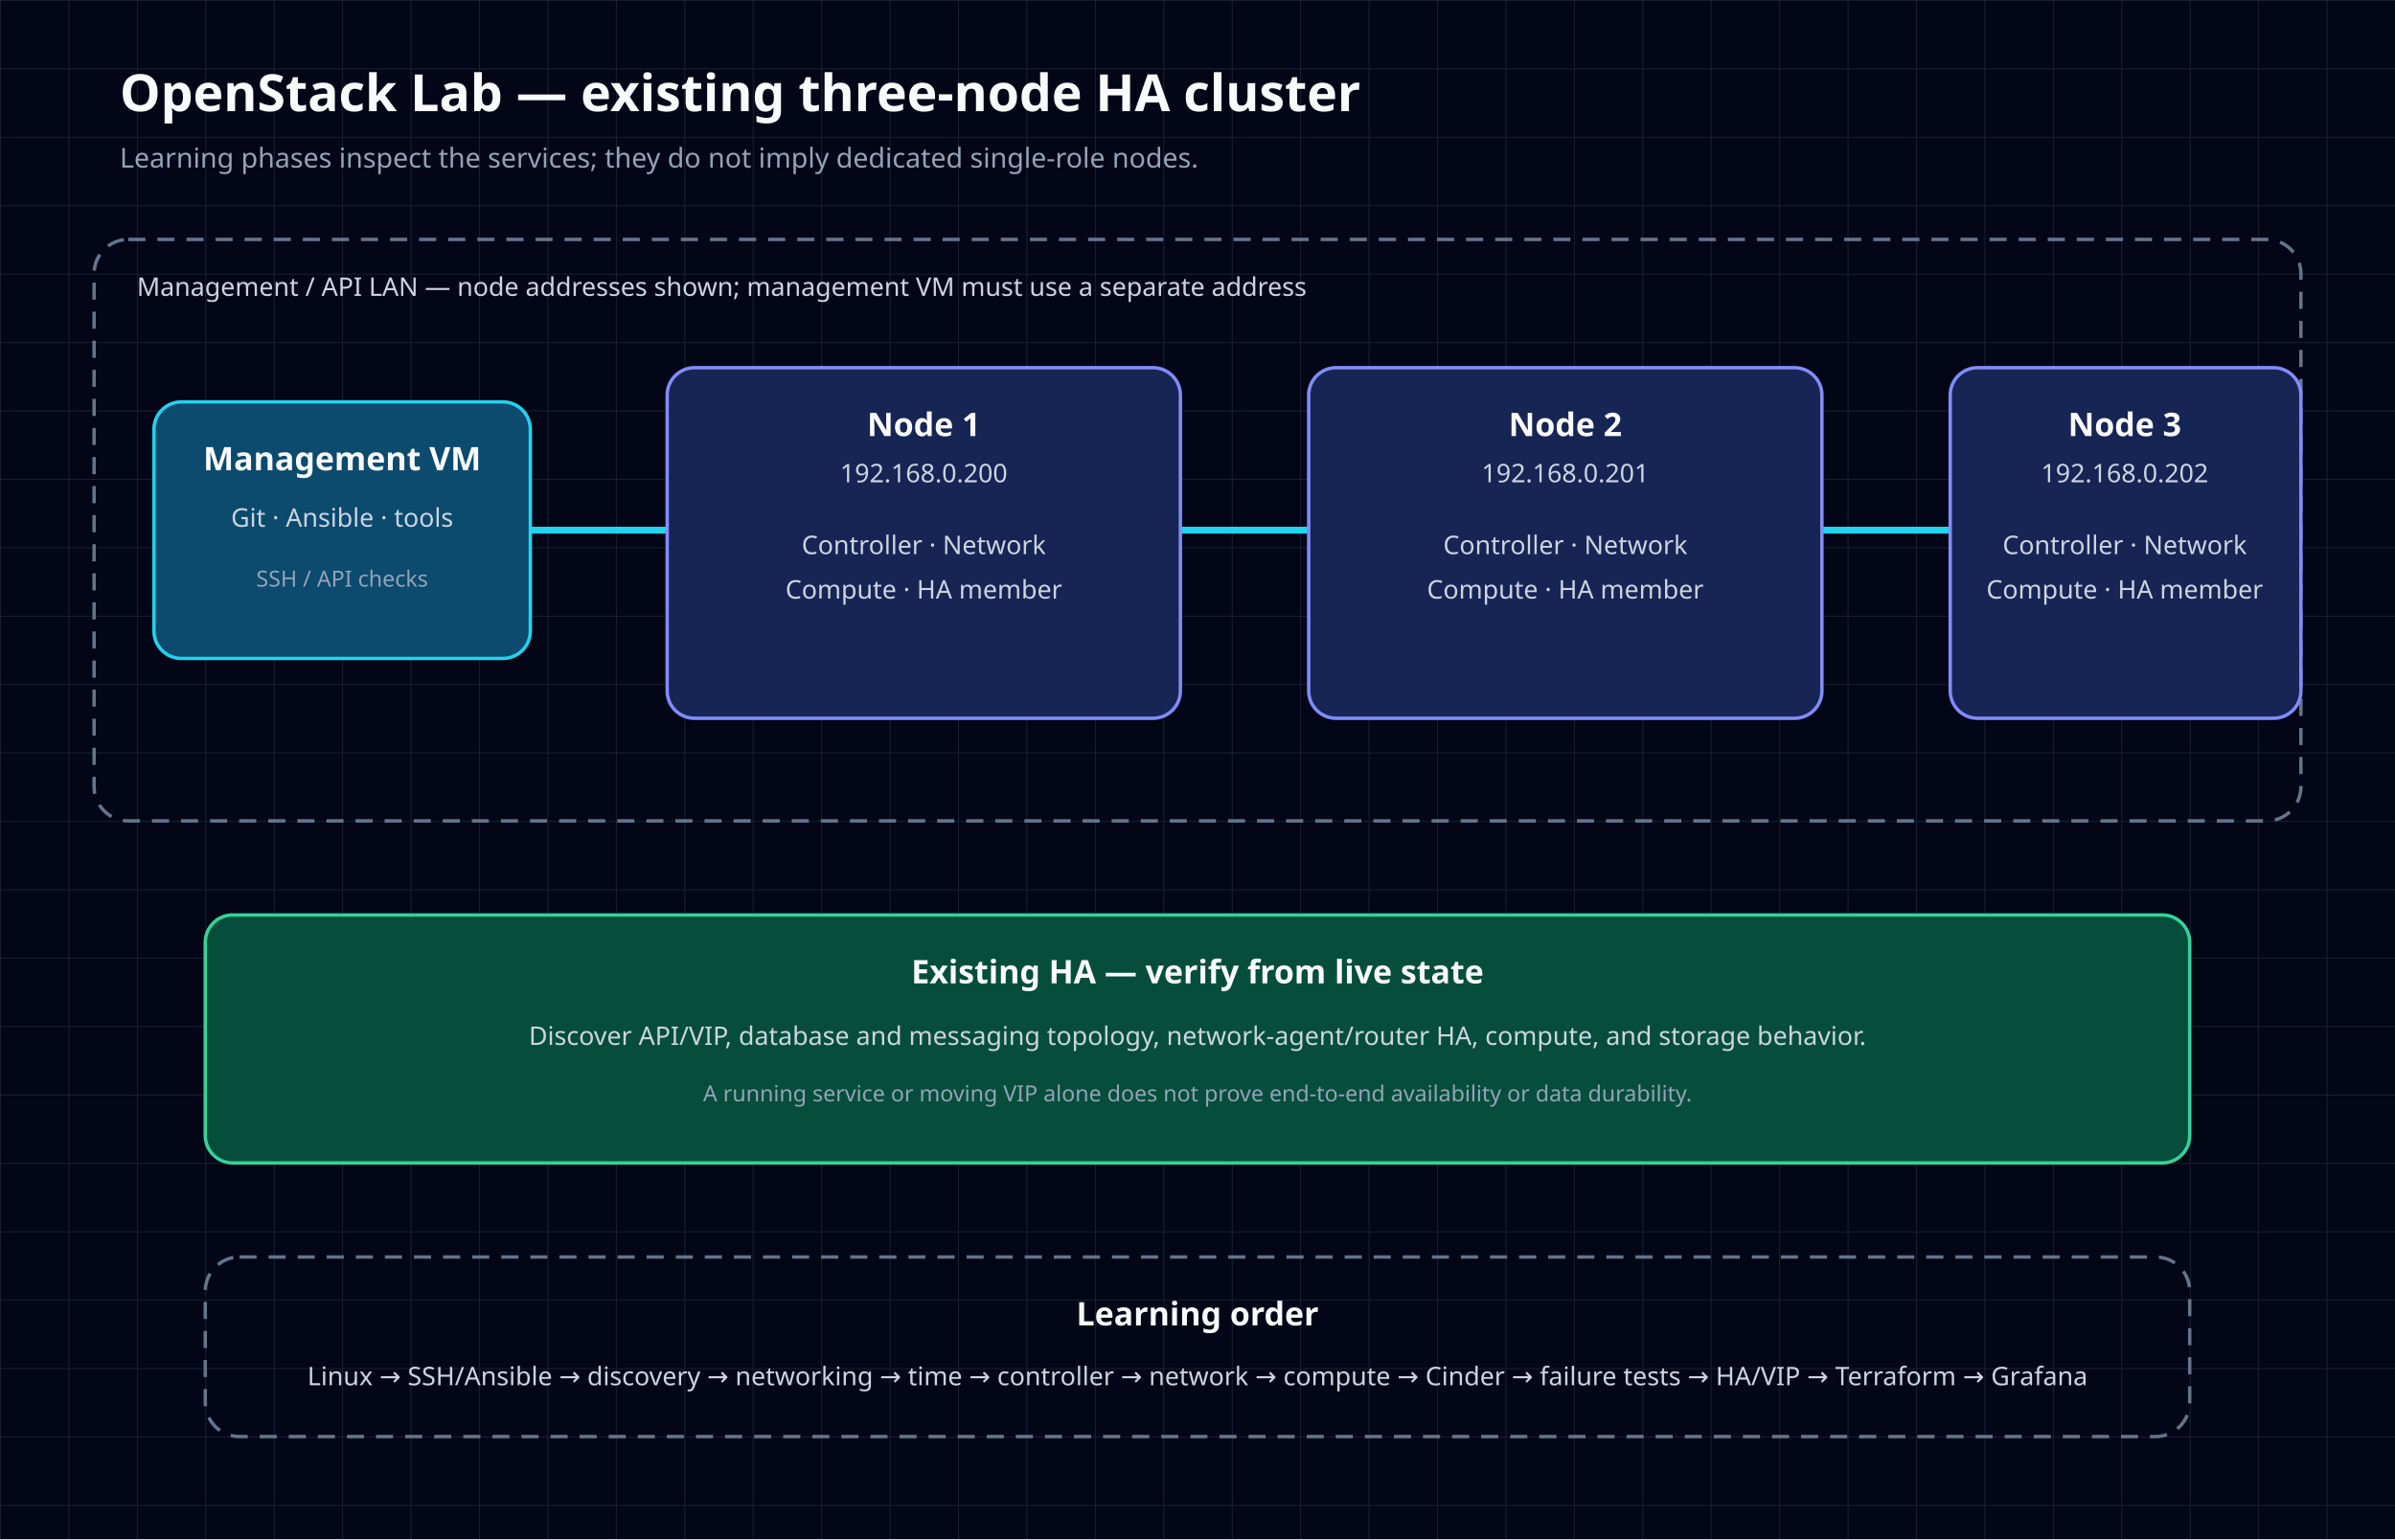
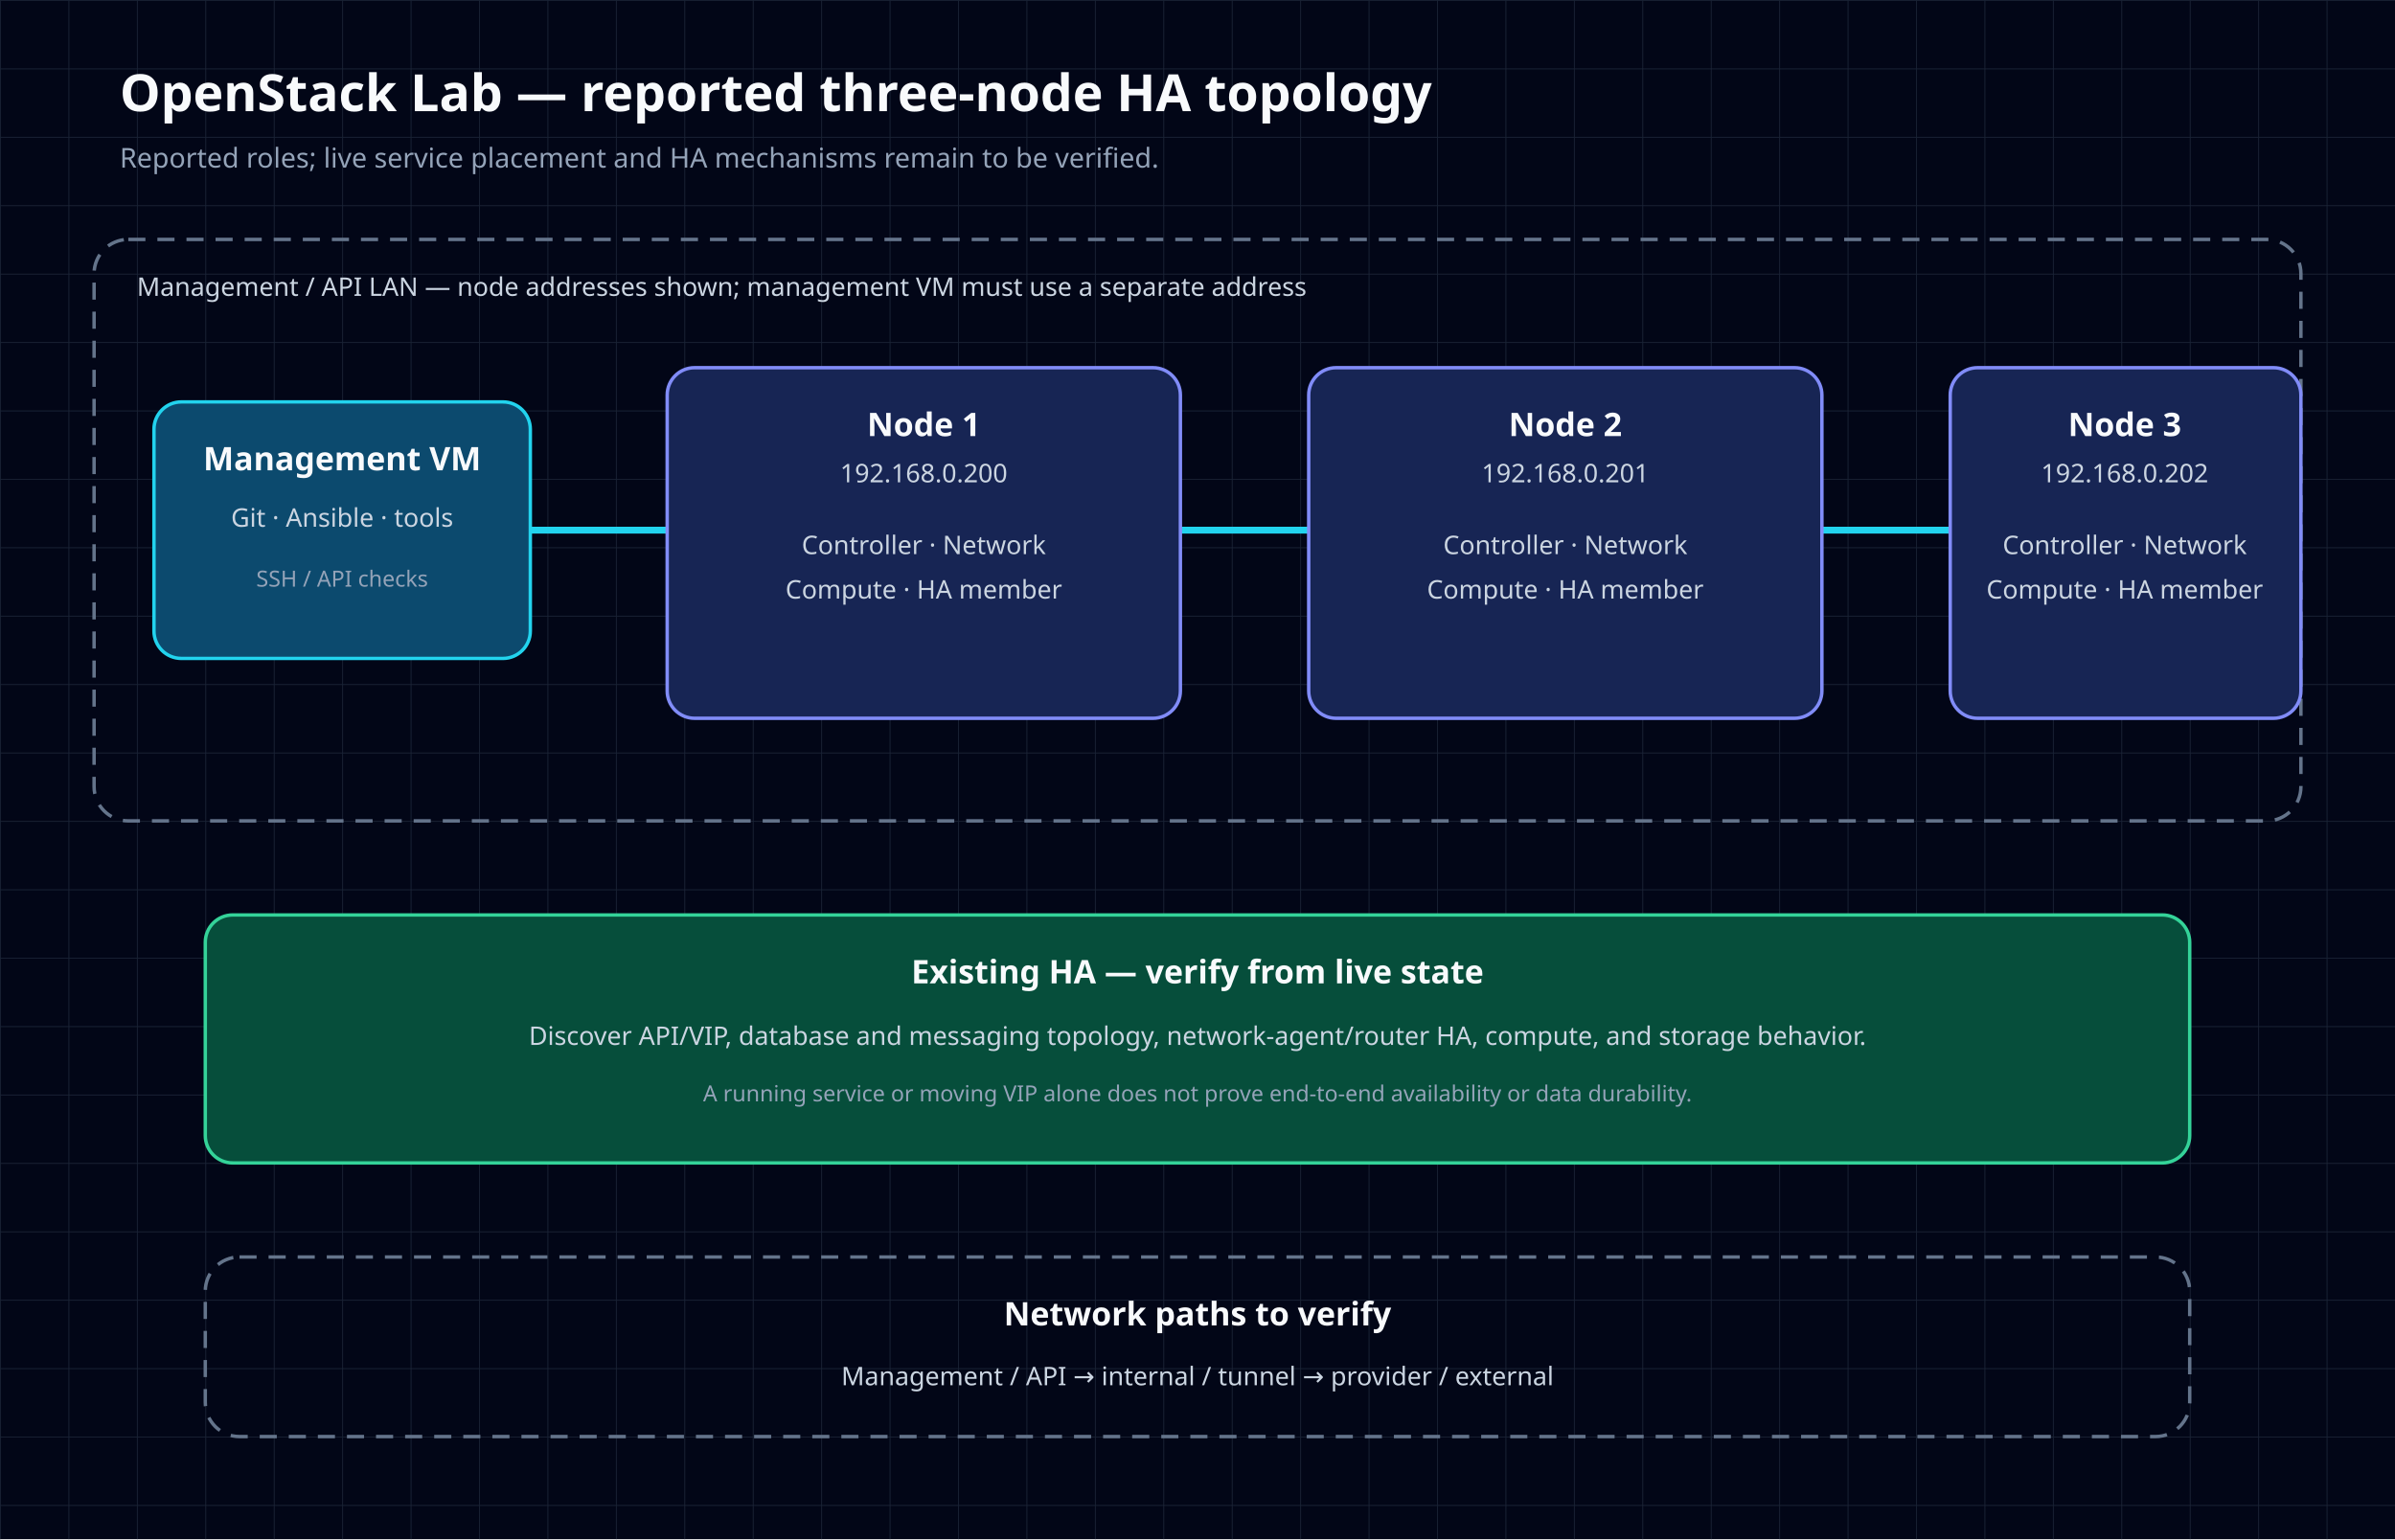
<svg xmlns="http://www.w3.org/2000/svg" width="1400" height="900" viewBox="0 0 1400 900" role="img" aria-labelledby="title desc">
  <defs>
    <pattern id="grid" width="40" height="40" patternUnits="userSpaceOnUse">
      <path d="M40 0H0V40" fill="none" stroke="#1e293b" stroke-width="1" />
    </pattern>
    <style>
      .title{font:700 30px sans-serif;fill:#f8fafc}.subtitle{font:16px sans-serif;fill:#94a3b8}
      .label{font:700 19px sans-serif;fill:#f8fafc}.small{font:15px sans-serif;fill:#cbd5e1}
      .tiny{font:13px sans-serif;fill:#94a3b8}.box{stroke-width:2;rx:16}
      .mgmt{fill:#0c4a6e;stroke:#22d3ee}.node{fill:#172554;stroke:#818cf8}
      .ha{fill:#064e3b;stroke:#34d399}.boundary{fill:none;stroke:#64748b;stroke-width:2;stroke-dasharray:10 7;rx:20}
    </style>
  </defs>
  <rect width="1400" height="900" fill="#020617" />
  <rect width="1400" height="900" fill="url(#grid)" opacity=".8" />
-   <text x="70" y="65" class="title">OpenStack Lab — existing three-node HA cluster</text>
-   <text x="70" y="98" class="subtitle">Learning phases inspect the services; they do not imply dedicated single-role nodes.</text>
+   <text x="70" y="65" class="title">OpenStack Lab — reported three-node HA topology</text>
+   <text x="70" y="98" class="subtitle">Reported roles; live service placement and HA mechanisms remain to be verified.</text>
  <rect x="55" y="140" width="1290" height="340" class="boundary" />
  <text x="80" y="173" class="small">Management / API LAN — node addresses shown; management VM must use a separate address</text>
  <rect x="90" y="235" width="220" height="150" class="box mgmt" />
  <text x="200" y="275" text-anchor="middle" class="label">Management VM</text>
  <text x="200" y="308" text-anchor="middle" class="small">Git · Ansible · tools</text>
  <text x="200" y="343" text-anchor="middle" class="tiny">SSH / API checks</text>
  <path d="M310 310H390M690 310H765M1065 310H1140" fill="none" stroke="#22d3ee" stroke-width="4" />
  <rect x="390" y="215" width="300" height="205" class="box node" />
  <rect x="765" y="215" width="300" height="205" class="box node" />
  <rect x="1140" y="215" width="205" height="205" class="box node" />
  <text x="540" y="255" text-anchor="middle" class="label">Node 1</text>
  <text x="540" y="282" text-anchor="middle" class="small">192.168.0.200</text>
  <text x="540" y="324" text-anchor="middle" class="small">Controller · Network</text>
  <text x="540" y="350" text-anchor="middle" class="small">Compute · HA member</text>
  <text x="915" y="255" text-anchor="middle" class="label">Node 2</text>
  <text x="915" y="282" text-anchor="middle" class="small">192.168.0.201</text>
  <text x="915" y="324" text-anchor="middle" class="small">Controller · Network</text>
  <text x="915" y="350" text-anchor="middle" class="small">Compute · HA member</text>
  <text x="1242" y="255" text-anchor="middle" class="label">Node 3</text>
  <text x="1242" y="282" text-anchor="middle" class="small">192.168.0.202</text>
  <text x="1242" y="324" text-anchor="middle" class="small">Controller · Network</text>
  <text x="1242" y="350" text-anchor="middle" class="small">Compute · HA member</text>
  <rect x="120" y="535" width="1160" height="145" class="box ha" />
  <text x="700" y="575" text-anchor="middle" class="label">Existing HA — verify from live state</text>
  <text x="700" y="611" text-anchor="middle" class="small">Discover API/VIP, database and messaging topology, network-agent/router HA, compute, and storage behavior.</text>
  <text x="700" y="644" text-anchor="middle" class="tiny">A running service or moving VIP alone does not prove end-to-end availability or data durability.</text>
  <rect x="120" y="735" width="1160" height="105" class="boundary" />
-   <text x="700" y="775" text-anchor="middle" class="label">Learning order</text>
-   <text x="700" y="810" text-anchor="middle" class="small">Linux → SSH/Ansible → discovery → networking → time → controller → network → compute → Cinder → failure tests → HA/VIP → Terraform → Grafana</text>
+   <text x="700" y="775" text-anchor="middle" class="label">Network paths to verify</text>
+   <text x="700" y="810" text-anchor="middle" class="small">Management / API → internal / tunnel → provider / external</text>
</svg>
